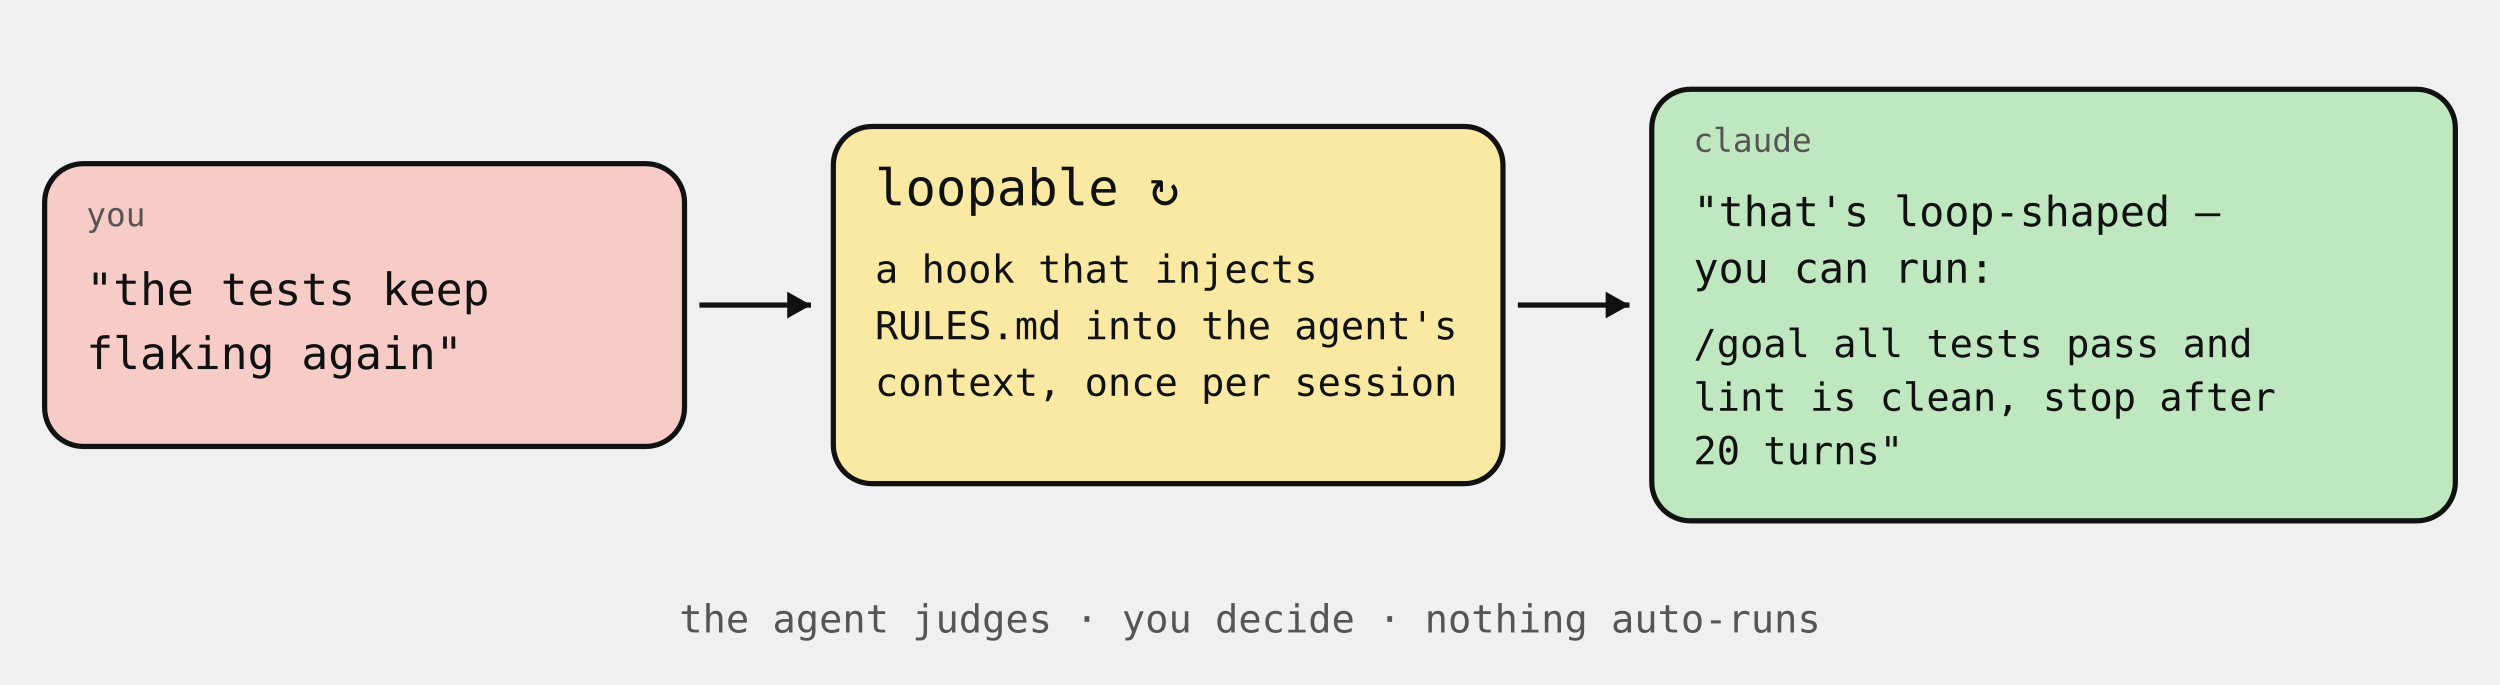
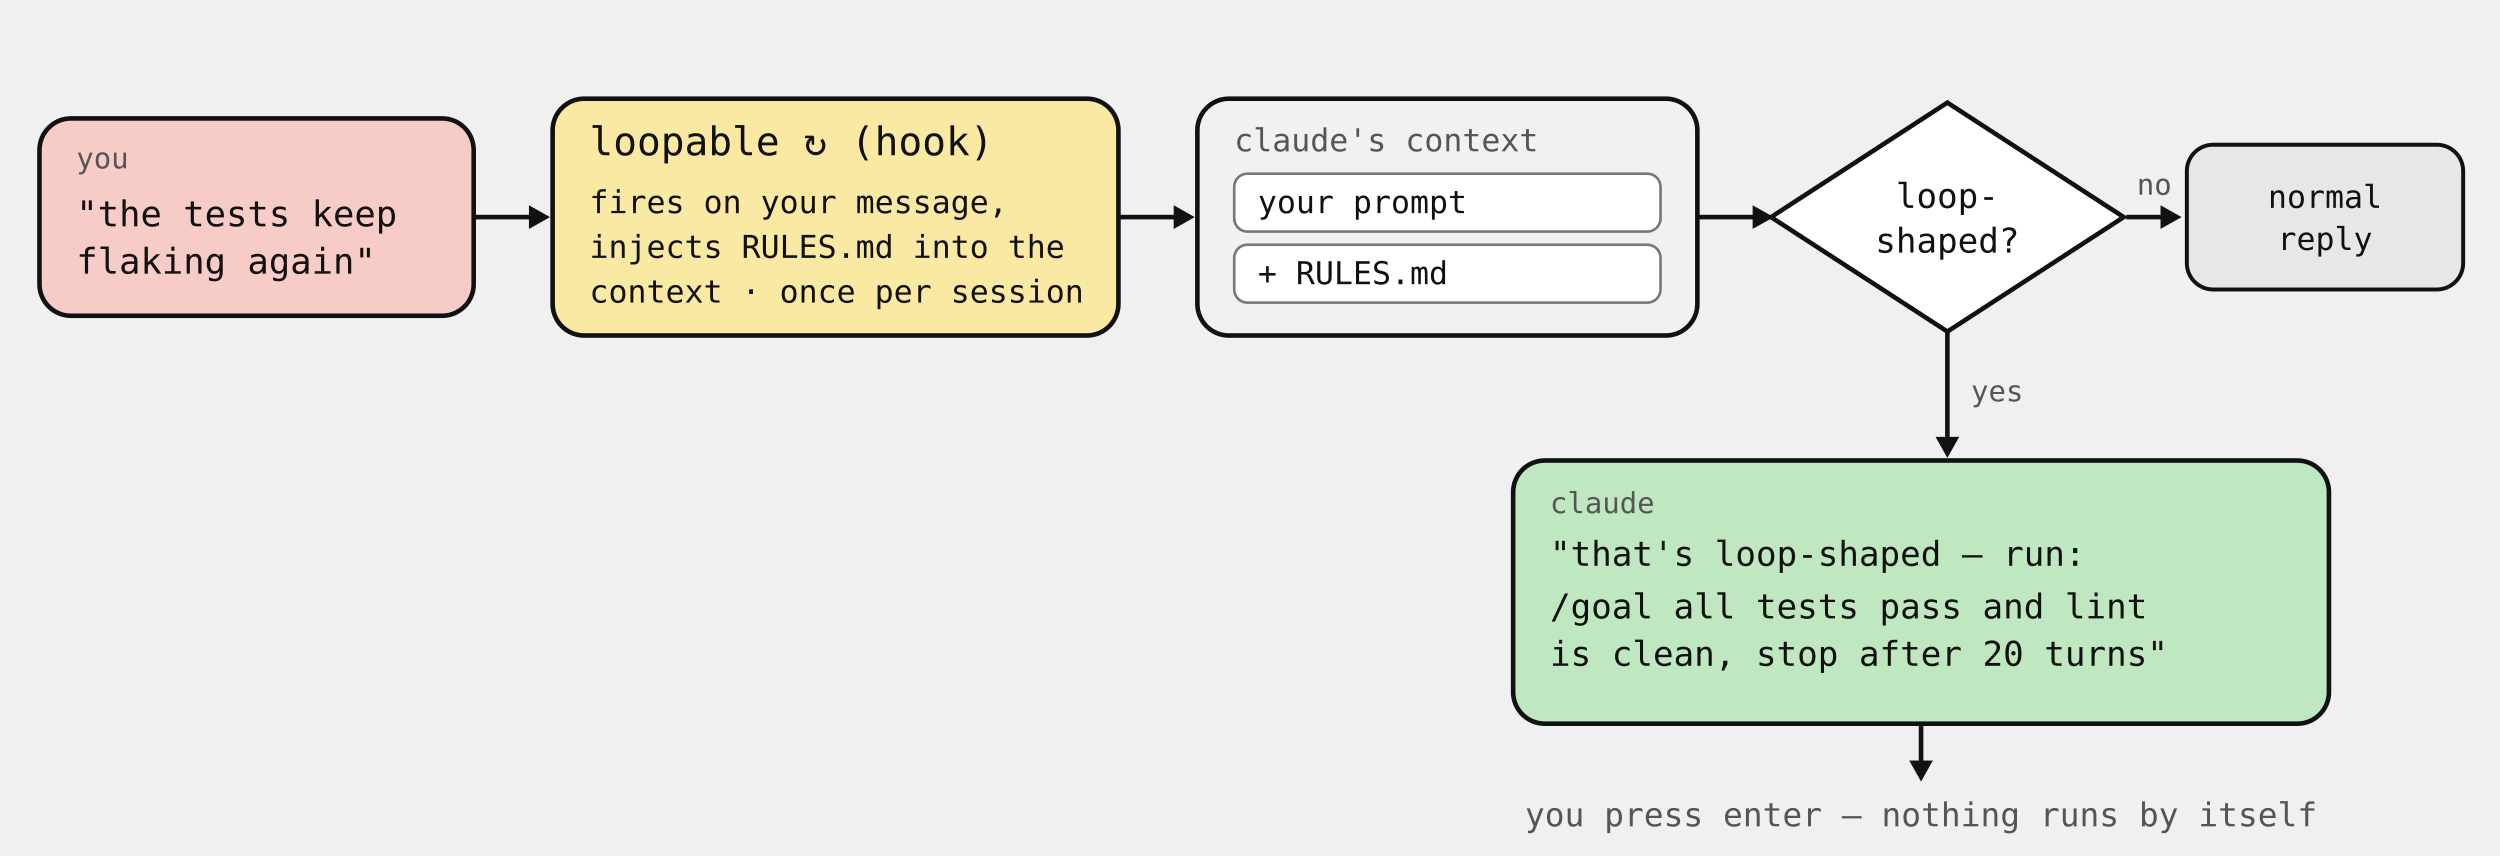
- <svg xmlns="http://www.w3.org/2000/svg" viewBox="0 0 1680 460" font-family="ui-monospace, 'SF Mono', Menlo, monospace">
-   <rect x="30" y="110" width="430" height="190" rx="26" fill="#f7ccc6" stroke="#111" stroke-width="3.5" />
-   <text x="58" y="152" font-size="22" fill="#555">you</text>
-   <text x="58" y="205" font-size="30" fill="#111">"the tests keep</text>
-   <text x="58" y="248" font-size="30" fill="#111"> flaking again"</text>
-   <line x1="470" y1="205" x2="545" y2="205" stroke="#111" stroke-width="3.5" />
-   <path d="M545 205 l-16 -9 v18 z" fill="#111" />
-   <rect x="560" y="85" width="450" height="240" rx="26" fill="#f9e9a2" stroke="#111" stroke-width="3.5" />
-   <text x="588" y="138" font-size="34" fill="#111">loopable ↻</text>
-   <text x="588" y="190" font-size="26" fill="#111">a hook that injects</text>
-   <text x="588" y="228" font-size="26" fill="#111">RULES.md into the agent's</text>
-   <text x="588" y="266" font-size="26" fill="#111">context, once per session</text>
-   <line x1="1020" y1="205" x2="1095" y2="205" stroke="#111" stroke-width="3.5" />
-   <path d="M1095 205 l-16 -9 v18 z" fill="#111" />
-   <rect x="1110" y="60" width="540" height="290" rx="26" fill="#bfe8c0" stroke="#111" stroke-width="3.5" />
-   <text x="1138" y="102" font-size="22" fill="#555">claude</text>
-   <text x="1138" y="152" font-size="28" fill="#111">"that's loop-shaped —</text>
-   <text x="1138" y="190" font-size="28" fill="#111"> you can run:</text>
-   <text x="1138" y="240" font-size="26" fill="#111">/goal all tests pass and</text>
-   <text x="1138" y="276" font-size="26" fill="#111">lint is clean, stop after</text>
-   <text x="1138" y="312" font-size="26" fill="#111">20 turns"</text>
-   <text x="840" y="425" font-size="26" fill="#555" text-anchor="middle">the agent judges · you decide · nothing auto-runs</text>
+ <svg xmlns="http://www.w3.org/2000/svg" viewBox="0 0 1900 650" font-family="ui-monospace, 'SF Mono', Menlo, monospace">
+   <rect x="30" y="90" width="330" height="150" rx="24" fill="#f7ccc6" stroke="#111" stroke-width="3.5" />
+   <text x="58" y="128" font-size="22" fill="#555">you</text>
+   <text x="58" y="172" font-size="27" fill="#111">"the tests keep</text>
+   <text x="58" y="208" font-size="27" fill="#111"> flaking again"</text>
+   <line x1="360" y1="165" x2="412" y2="165" stroke="#111" stroke-width="3.5" />
+   <path d="M418 165 l-16 -9 v18 z" fill="#111" />
+   <rect x="420" y="75" width="430" height="180" rx="24" fill="#f9e9a2" stroke="#111" stroke-width="3.5" />
+   <text x="448" y="118" font-size="30" fill="#111">loopable ↻  (hook)</text>
+   <text x="448" y="162" font-size="24" fill="#111">fires on your message,</text>
+   <text x="448" y="196" font-size="24" fill="#111">injects RULES.md into the</text>
+   <text x="448" y="230" font-size="24" fill="#111">context · once per session</text>
+   <line x1="850" y1="165" x2="902" y2="165" stroke="#111" stroke-width="3.5" />
+   <path d="M908 165 l-16 -9 v18 z" fill="#111" />
+   <rect x="910" y="75" width="380" height="180" rx="24" fill="#f1f1f1" stroke="#111" stroke-width="3.5" />
+   <text x="938" y="115" font-size="24" fill="#555">claude's context</text>
+   <rect x="938" y="132" width="324" height="44" rx="10" fill="#fff" stroke="#777" stroke-width="2" />
+   <text x="956" y="162" font-size="24" fill="#111">your prompt</text>
+   <rect x="938" y="186" width="324" height="44" rx="10" fill="#fff" stroke="#777" stroke-width="2" />
+   <text x="956" y="216" font-size="24" fill="#111">+ RULES.md</text>
+   <line x1="1290" y1="165" x2="1342" y2="165" stroke="#111" stroke-width="3.5" />
+   <path d="M1348 165 l-16 -9 v18 z" fill="#111" />
+   <polygon points="1480,78 1614,165 1480,252 1346,165" fill="#fff" stroke="#111" stroke-width="3.5" />
+   <text x="1480" y="158" font-size="26" fill="#111" text-anchor="middle">loop-</text>
+   <text x="1480" y="192" font-size="26" fill="#111" text-anchor="middle">shaped?</text>
+   <line x1="1616" y1="165" x2="1652" y2="165" stroke="#111" stroke-width="3.5" />
+   <path d="M1658 165 l-16 -9 v18 z" fill="#111" />
+   <text x="1624" y="148" font-size="22" fill="#555">no</text>
+   <rect x="1662" y="110" width="210" height="110" rx="20" fill="#e7e7e7" stroke="#111" stroke-width="3" />
+   <text x="1767" y="158" font-size="24" fill="#111" text-anchor="middle">normal</text>
+   <text x="1767" y="190" font-size="24" fill="#111" text-anchor="middle">reply</text>
+   <line x1="1480" y1="252" x2="1480" y2="342" stroke="#111" stroke-width="3.5" />
+   <path d="M1480 348 l-9 -16 h18 z" fill="#111" />
+   <text x="1498" y="305" font-size="22" fill="#555">yes</text>
+   <rect x="1150" y="350" width="620" height="200" rx="24" fill="#bfe8c0" stroke="#111" stroke-width="3.5" />
+   <text x="1178" y="390" font-size="22" fill="#555">claude</text>
+   <text x="1178" y="430" font-size="26" fill="#111">"that's loop-shaped — run:</text>
+   <text x="1178" y="470" font-size="26" fill="#111">/goal all tests pass and lint</text>
+   <text x="1178" y="506" font-size="26" fill="#111">is clean, stop after 20 turns"</text>
+   <line x1="1460" y1="550" x2="1460" y2="588" stroke="#111" stroke-width="3.5" />
+   <path d="M1460 594 l-9 -16 h18 z" fill="#111" />
+   <text x="1460" y="628" font-size="25" fill="#555" text-anchor="middle">you press enter — nothing runs by itself</text>
</svg>
